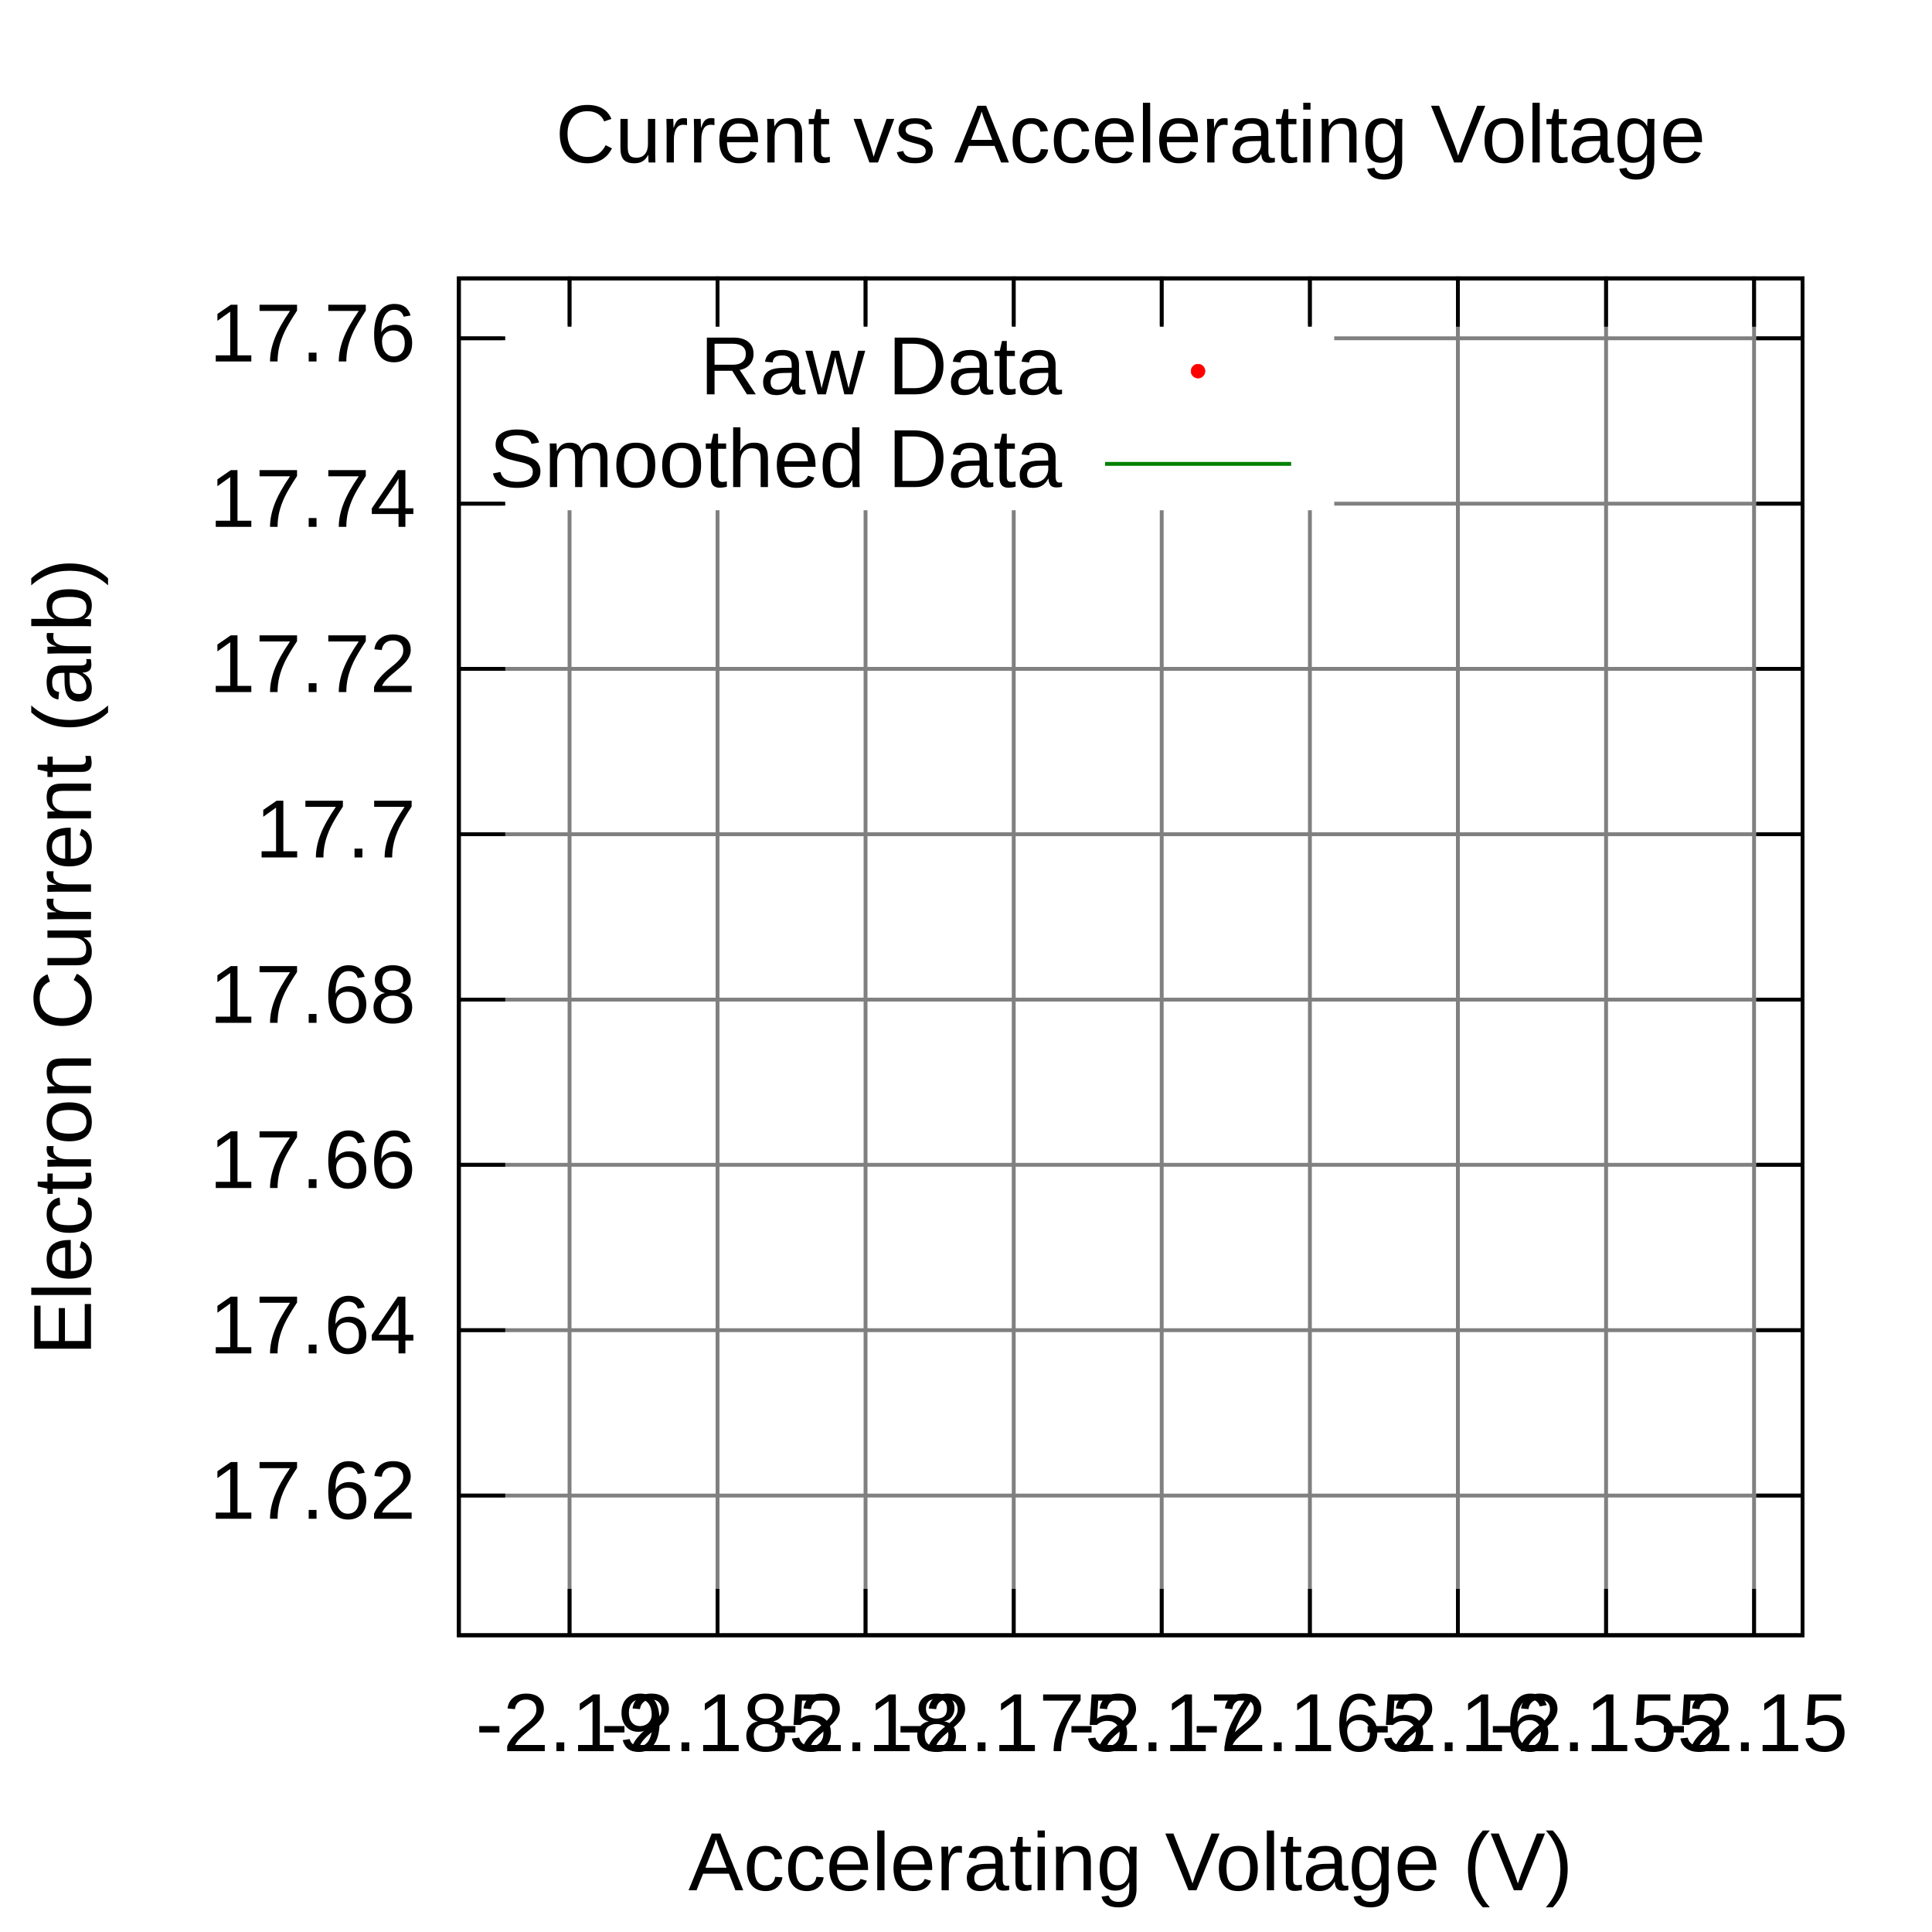
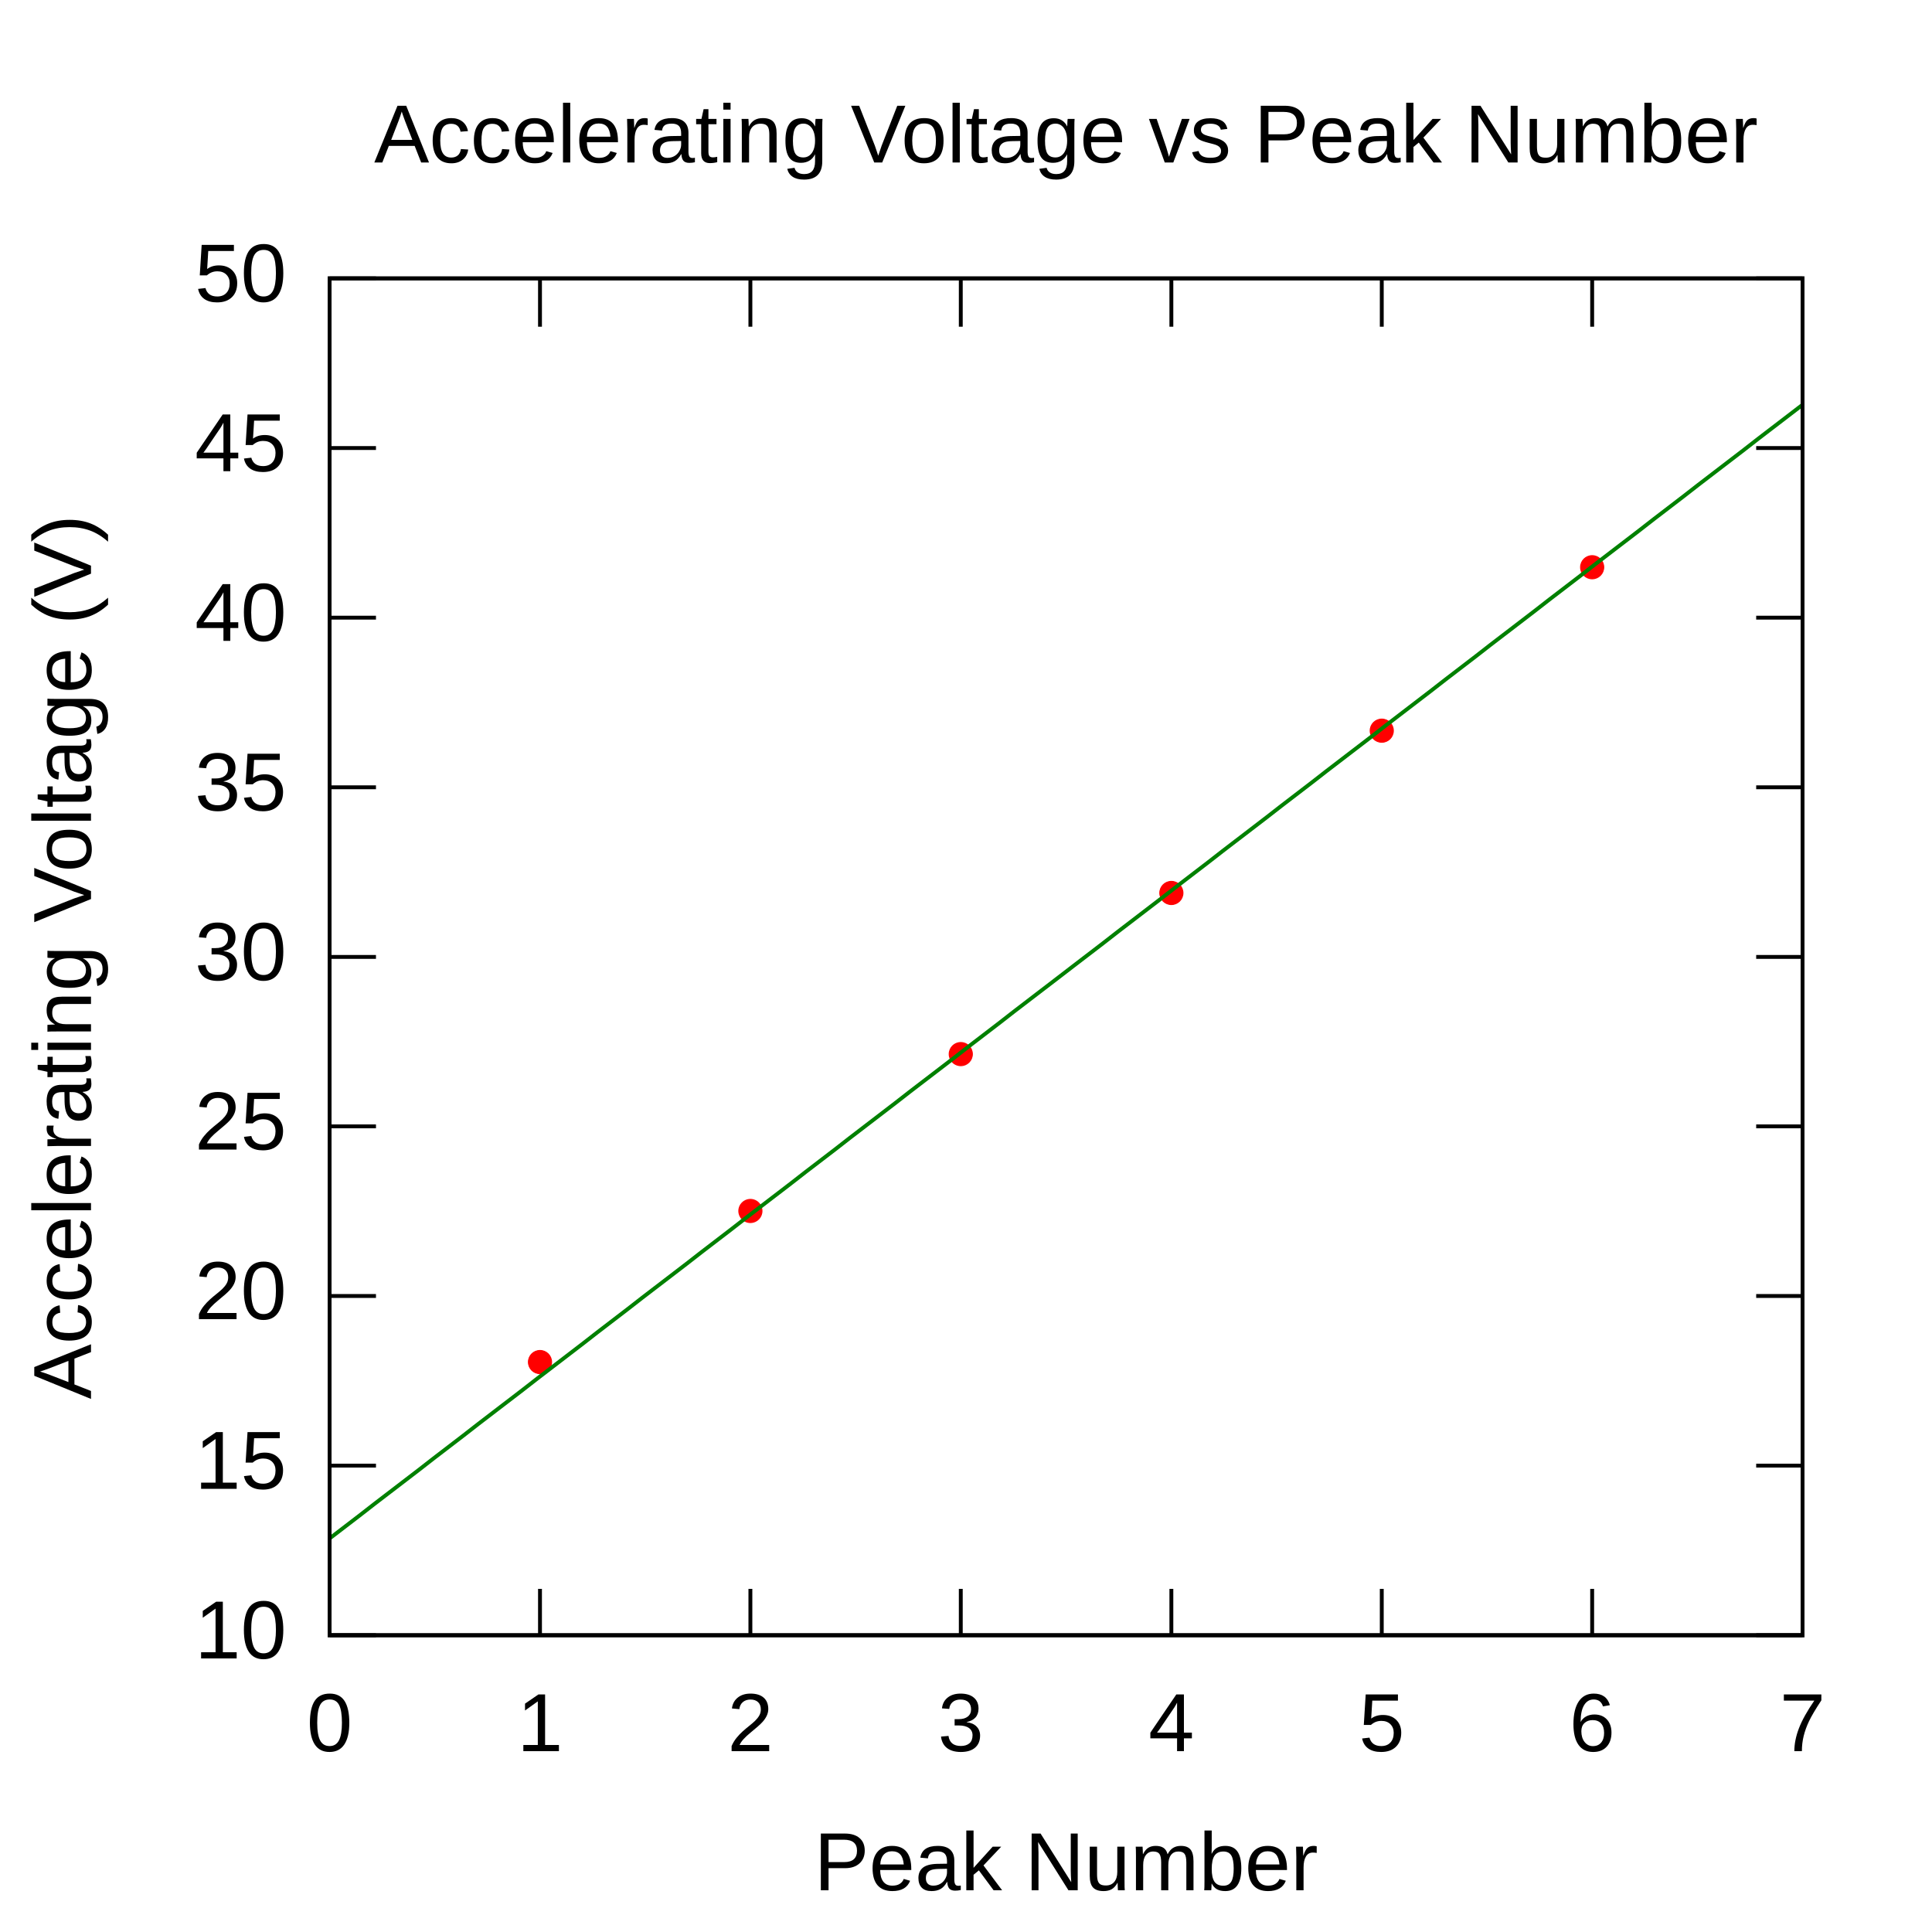
<svg xmlns="http://www.w3.org/2000/svg" xmlns:xlink="http://www.w3.org/1999/xlink" width="1000" height="1000" viewBox="0 0 1000 1000">
  <g id="gnuplot_canvas">
    <rect x="0" y="0" width="1000" height="1000" fill="none" />
    <defs>
      <circle id="gpDot" r="0.5" stroke-width="0.5" />
      <path id="gpPt0" stroke-width="0.083" stroke="currentColor" d="M-1,0 h2 M0,-1 v2" />
      <path id="gpPt1" stroke-width="0.083" stroke="currentColor" d="M-1,-1 L1,1 M1,-1 L-1,1" />
      <path id="gpPt2" stroke-width="0.083" stroke="currentColor" d="M-1,0 L1,0 M0,-1 L0,1 M-1,-1 L1,1 M-1,1 L1,-1" />
      <rect id="gpPt3" stroke-width="0.083" stroke="currentColor" x="-1" y="-1" width="2" height="2" />
      <rect id="gpPt4" stroke-width="0.083" stroke="currentColor" fill="currentColor" x="-1" y="-1" width="2" height="2" />
      <circle id="gpPt5" stroke-width="0.083" stroke="currentColor" cx="0" cy="0" r="1" />
      <use xlink:href="#gpPt5" id="gpPt6" fill="currentColor" stroke="none" />
      <path id="gpPt7" stroke-width="0.083" stroke="currentColor" d="M0,-1.33 L-1.33,0.67 L1.33,0.67 z" />
      <use xlink:href="#gpPt7" id="gpPt8" fill="currentColor" stroke="none" />
      <use xlink:href="#gpPt7" id="gpPt9" stroke="currentColor" transform="rotate(180)" />
      <use xlink:href="#gpPt9" id="gpPt10" fill="currentColor" stroke="none" />
      <use xlink:href="#gpPt3" id="gpPt11" stroke="currentColor" transform="rotate(45)" />
      <use xlink:href="#gpPt11" id="gpPt12" fill="currentColor" stroke="none" />
    </defs>
    <g style="fill:none; color:white; stroke:currentColor; stroke-width:2.00; stroke-linecap:butt; stroke-linejoin:miter">
</g>
    <g style="fill:none; color:black; stroke:currentColor; stroke-width:2.00; stroke-linecap:butt; stroke-linejoin:miter">
- </g>
-     <g style="fill:none; color:gray; stroke:currentColor; stroke-width:2.00; stroke-linecap:butt; stroke-linejoin:miter">
-       <path class="gridline" d="M237.5,774.1 L933.0,774.1  h0.01" />
-     </g>
-     <g style="fill:none; color:black; stroke:currentColor; stroke-width:2.00; stroke-linecap:butt; stroke-linejoin:miter">
-       <path d="M237.5,774.1 L261.5,774.1 M933.0,774.1 L909.0,774.1  h0.01" />
-       <g transform="translate(215.2,786.1)" style="stroke:none; fill:black; font-family:Arial; font-size:32.00pt; text-anchor:end">
+       <path d="M170.6,846.4 L194.6,846.4 M933.0,846.4 L909.0,846.4  h0.01" />
+       <g transform="translate(148.3,858.4)" style="stroke:none; fill:black; font-family:Arial; font-size:32.00pt; text-anchor:end">
        <text>
-           <tspan> 17.62</tspan>
+           <tspan> 10</tspan>
        </text>
      </g>
-     </g>
-     <g style="fill:none; color:gray; stroke:currentColor; stroke-width:2.00; stroke-linecap:butt; stroke-linejoin:miter">
-       <path class="gridline" d="M237.5,688.5 L933.0,688.5  h0.01" />
-     </g>
-     <g style="fill:none; color:black; stroke:currentColor; stroke-width:2.00; stroke-linecap:butt; stroke-linejoin:miter">
-       <path d="M237.5,688.5 L261.5,688.5 M933.0,688.5 L909.0,688.5  h0.01" />
-       <g transform="translate(215.2,700.5)" style="stroke:none; fill:black; font-family:Arial; font-size:32.00pt; text-anchor:end">
+       <path d="M170.6,758.6 L194.6,758.6 M933.0,758.6 L909.0,758.6  h0.01" />
+       <g transform="translate(148.3,770.6)" style="stroke:none; fill:black; font-family:Arial; font-size:32.00pt; text-anchor:end">
        <text>
-           <tspan> 17.64</tspan>
+           <tspan> 15</tspan>
        </text>
      </g>
-     </g>
-     <g style="fill:none; color:gray; stroke:currentColor; stroke-width:2.00; stroke-linecap:butt; stroke-linejoin:miter">
-       <path class="gridline" d="M237.5,602.9 L933.0,602.9  h0.01" />
-     </g>
-     <g style="fill:none; color:black; stroke:currentColor; stroke-width:2.00; stroke-linecap:butt; stroke-linejoin:miter">
-       <path d="M237.5,602.9 L261.5,602.9 M933.0,602.9 L909.0,602.9  h0.01" />
-       <g transform="translate(215.2,614.9)" style="stroke:none; fill:black; font-family:Arial; font-size:32.00pt; text-anchor:end">
+       <path d="M170.6,670.8 L194.6,670.8 M933.0,670.8 L909.0,670.8  h0.01" />
+       <g transform="translate(148.3,682.8)" style="stroke:none; fill:black; font-family:Arial; font-size:32.00pt; text-anchor:end">
        <text>
-           <tspan> 17.66</tspan>
+           <tspan> 20</tspan>
        </text>
      </g>
-     </g>
-     <g style="fill:none; color:gray; stroke:currentColor; stroke-width:2.00; stroke-linecap:butt; stroke-linejoin:miter">
-       <path class="gridline" d="M237.5,517.4 L933.0,517.4  h0.01" />
-     </g>
-     <g style="fill:none; color:black; stroke:currentColor; stroke-width:2.00; stroke-linecap:butt; stroke-linejoin:miter">
-       <path d="M237.5,517.4 L261.5,517.4 M933.0,517.4 L909.0,517.4  h0.01" />
-       <g transform="translate(215.2,529.4)" style="stroke:none; fill:black; font-family:Arial; font-size:32.00pt; text-anchor:end">
+       <path d="M170.6,583.0 L194.6,583.0 M933.0,583.0 L909.0,583.0  h0.01" />
+       <g transform="translate(148.3,595.0)" style="stroke:none; fill:black; font-family:Arial; font-size:32.00pt; text-anchor:end">
        <text>
-           <tspan> 17.68</tspan>
+           <tspan> 25</tspan>
        </text>
      </g>
-     </g>
-     <g style="fill:none; color:gray; stroke:currentColor; stroke-width:2.00; stroke-linecap:butt; stroke-linejoin:miter">
-       <path class="gridline" d="M237.5,431.8 L933.0,431.8  h0.01" />
-     </g>
-     <g style="fill:none; color:black; stroke:currentColor; stroke-width:2.00; stroke-linecap:butt; stroke-linejoin:miter">
-       <path d="M237.5,431.8 L261.5,431.8 M933.0,431.8 L909.0,431.8  h0.01" />
-       <g transform="translate(215.2,443.8)" style="stroke:none; fill:black; font-family:Arial; font-size:32.00pt; text-anchor:end">
+       <path d="M170.6,495.3 L194.6,495.3 M933.0,495.3 L909.0,495.3  h0.01" />
+       <g transform="translate(148.3,507.3)" style="stroke:none; fill:black; font-family:Arial; font-size:32.00pt; text-anchor:end">
        <text>
-           <tspan> 17.7</tspan>
+           <tspan> 30</tspan>
        </text>
      </g>
-     </g>
-     <g style="fill:none; color:gray; stroke:currentColor; stroke-width:2.00; stroke-linecap:butt; stroke-linejoin:miter">
-       <path class="gridline" d="M237.5,346.2 L933.0,346.2  h0.01" />
-     </g>
-     <g style="fill:none; color:black; stroke:currentColor; stroke-width:2.00; stroke-linecap:butt; stroke-linejoin:miter">
-       <path d="M237.5,346.2 L261.5,346.2 M933.0,346.2 L909.0,346.2  h0.01" />
-       <g transform="translate(215.2,358.2)" style="stroke:none; fill:black; font-family:Arial; font-size:32.00pt; text-anchor:end">
+       <path d="M170.6,407.5 L194.6,407.5 M933.0,407.5 L909.0,407.5  h0.01" />
+       <g transform="translate(148.3,419.5)" style="stroke:none; fill:black; font-family:Arial; font-size:32.00pt; text-anchor:end">
        <text>
-           <tspan> 17.72</tspan>
+           <tspan> 35</tspan>
        </text>
      </g>
-     </g>
-     <g style="fill:none; color:gray; stroke:currentColor; stroke-width:2.00; stroke-linecap:butt; stroke-linejoin:miter">
-       <path class="gridline" d="M237.5,260.7 L259.8,260.7 M690.6,260.7 L933.0,260.7  h0.01" />
-     </g>
-     <g style="fill:none; color:black; stroke:currentColor; stroke-width:2.00; stroke-linecap:butt; stroke-linejoin:miter">
-       <path d="M237.5,260.7 L261.5,260.7 M933.0,260.7 L909.0,260.7  h0.01" />
-       <g transform="translate(215.2,272.7)" style="stroke:none; fill:black; font-family:Arial; font-size:32.00pt; text-anchor:end">
+       <path d="M170.6,319.7 L194.6,319.7 M933.0,319.7 L909.0,319.7  h0.01" />
+       <g transform="translate(148.3,331.7)" style="stroke:none; fill:black; font-family:Arial; font-size:32.00pt; text-anchor:end">
        <text>
-           <tspan> 17.74</tspan>
+           <tspan> 40</tspan>
        </text>
      </g>
-     </g>
-     <g style="fill:none; color:gray; stroke:currentColor; stroke-width:2.00; stroke-linecap:butt; stroke-linejoin:miter">
-       <path class="gridline" d="M237.5,175.1 L259.8,175.1 M690.6,175.1 L933.0,175.1  h0.01" />
-     </g>
-     <g style="fill:none; color:black; stroke:currentColor; stroke-width:2.00; stroke-linecap:butt; stroke-linejoin:miter">
-       <path d="M237.5,175.1 L261.5,175.1 M933.0,175.1 L909.0,175.1  h0.01" />
-       <g transform="translate(215.2,187.1)" style="stroke:none; fill:black; font-family:Arial; font-size:32.00pt; text-anchor:end">
+       <path d="M170.6,231.9 L194.6,231.9 M933.0,231.9 L909.0,231.9  h0.01" />
+       <g transform="translate(148.3,243.9)" style="stroke:none; fill:black; font-family:Arial; font-size:32.00pt; text-anchor:end">
        <text>
-           <tspan> 17.76</tspan>
+           <tspan> 45</tspan>
        </text>
      </g>
-     </g>
-     <g style="fill:none; color:gray; stroke:currentColor; stroke-width:2.00; stroke-linecap:butt; stroke-linejoin:miter">
-       <path class="gridline" d="M294.8,846.4 L294.8,264.1 M294.8,168.1 L294.8,144.1  h0.01" />
-     </g>
-     <g style="fill:none; color:black; stroke:currentColor; stroke-width:2.00; stroke-linecap:butt; stroke-linejoin:miter">
-       <path d="M294.8,846.4 L294.8,822.4 M294.8,144.1 L294.8,168.1  h0.01" />
-       <g transform="translate(294.8,906.4)" style="stroke:none; fill:black; font-family:Arial; font-size:32.00pt; text-anchor:middle">
+       <path d="M170.6,144.1 L194.6,144.1 M933.0,144.1 L909.0,144.1  h0.01" />
+       <g transform="translate(148.3,156.1)" style="stroke:none; fill:black; font-family:Arial; font-size:32.00pt; text-anchor:end">
        <text>
-           <tspan>-2.19</tspan>
+           <tspan> 50</tspan>
        </text>
      </g>
-     </g>
-     <g style="fill:none; color:gray; stroke:currentColor; stroke-width:2.00; stroke-linecap:butt; stroke-linejoin:miter">
-       <path class="gridline" d="M371.4,846.4 L371.4,264.1 M371.4,168.1 L371.4,144.1  h0.01" />
-     </g>
-     <g style="fill:none; color:black; stroke:currentColor; stroke-width:2.00; stroke-linecap:butt; stroke-linejoin:miter">
-       <path d="M371.4,846.4 L371.4,822.4 M371.4,144.1 L371.4,168.1  h0.01" />
-       <g transform="translate(371.4,906.4)" style="stroke:none; fill:black; font-family:Arial; font-size:32.00pt; text-anchor:middle">
+       <path d="M170.6,846.4 L170.6,822.4 M170.6,144.1 L170.6,168.1  h0.01" />
+       <g transform="translate(170.6,906.4)" style="stroke:none; fill:black; font-family:Arial; font-size:32.00pt; text-anchor:middle">
        <text>
-           <tspan>-2.185</tspan>
+           <tspan> 0</tspan>
        </text>
      </g>
-     </g>
-     <g style="fill:none; color:gray; stroke:currentColor; stroke-width:2.00; stroke-linecap:butt; stroke-linejoin:miter">
-       <path class="gridline" d="M448.0,846.4 L448.0,264.1 M448.0,168.1 L448.0,144.1  h0.01" />
-     </g>
-     <g style="fill:none; color:black; stroke:currentColor; stroke-width:2.00; stroke-linecap:butt; stroke-linejoin:miter">
-       <path d="M448.0,846.4 L448.0,822.4 M448.0,144.1 L448.0,168.1  h0.01" />
-       <g transform="translate(448.0,906.4)" style="stroke:none; fill:black; font-family:Arial; font-size:32.00pt; text-anchor:middle">
+       <path d="M279.5,846.4 L279.5,822.4 M279.5,144.1 L279.5,168.1  h0.01" />
+       <g transform="translate(279.5,906.4)" style="stroke:none; fill:black; font-family:Arial; font-size:32.00pt; text-anchor:middle">
        <text>
-           <tspan>-2.18</tspan>
+           <tspan> 1</tspan>
        </text>
      </g>
-     </g>
-     <g style="fill:none; color:gray; stroke:currentColor; stroke-width:2.00; stroke-linecap:butt; stroke-linejoin:miter">
-       <path class="gridline" d="M524.7,846.4 L524.7,264.1 M524.7,168.1 L524.7,144.1  h0.01" />
-     </g>
-     <g style="fill:none; color:black; stroke:currentColor; stroke-width:2.00; stroke-linecap:butt; stroke-linejoin:miter">
-       <path d="M524.7,846.4 L524.7,822.4 M524.7,144.1 L524.7,168.1  h0.01" />
-       <g transform="translate(524.7,906.4)" style="stroke:none; fill:black; font-family:Arial; font-size:32.00pt; text-anchor:middle">
+       <path d="M388.4,846.4 L388.4,822.4 M388.4,144.1 L388.4,168.1  h0.01" />
+       <g transform="translate(388.4,906.4)" style="stroke:none; fill:black; font-family:Arial; font-size:32.00pt; text-anchor:middle">
        <text>
-           <tspan>-2.175</tspan>
+           <tspan> 2</tspan>
        </text>
      </g>
-     </g>
-     <g style="fill:none; color:gray; stroke:currentColor; stroke-width:2.00; stroke-linecap:butt; stroke-linejoin:miter">
-       <path class="gridline" d="M601.3,846.4 L601.3,264.1 M601.3,168.1 L601.3,144.1  h0.01" />
-     </g>
-     <g style="fill:none; color:black; stroke:currentColor; stroke-width:2.00; stroke-linecap:butt; stroke-linejoin:miter">
-       <path d="M601.3,846.4 L601.3,822.4 M601.3,144.1 L601.3,168.1  h0.01" />
-       <g transform="translate(601.3,906.4)" style="stroke:none; fill:black; font-family:Arial; font-size:32.00pt; text-anchor:middle">
+       <path d="M497.3,846.4 L497.3,822.4 M497.3,144.1 L497.3,168.1  h0.01" />
+       <g transform="translate(497.3,906.4)" style="stroke:none; fill:black; font-family:Arial; font-size:32.00pt; text-anchor:middle">
        <text>
-           <tspan>-2.17</tspan>
+           <tspan> 3</tspan>
        </text>
      </g>
-     </g>
-     <g style="fill:none; color:gray; stroke:currentColor; stroke-width:2.00; stroke-linecap:butt; stroke-linejoin:miter">
-       <path class="gridline" d="M678.0,846.4 L678.0,264.1 M678.0,168.1 L678.0,144.1  h0.01" />
-     </g>
-     <g style="fill:none; color:black; stroke:currentColor; stroke-width:2.00; stroke-linecap:butt; stroke-linejoin:miter">
-       <path d="M678.0,846.4 L678.0,822.4 M678.0,144.1 L678.0,168.1  h0.01" />
-       <g transform="translate(678.0,906.4)" style="stroke:none; fill:black; font-family:Arial; font-size:32.00pt; text-anchor:middle">
+       <path d="M606.3,846.4 L606.3,822.4 M606.3,144.1 L606.3,168.1  h0.01" />
+       <g transform="translate(606.3,906.4)" style="stroke:none; fill:black; font-family:Arial; font-size:32.00pt; text-anchor:middle">
        <text>
-           <tspan>-2.165</tspan>
+           <tspan> 4</tspan>
        </text>
      </g>
-     </g>
-     <g style="fill:none; color:gray; stroke:currentColor; stroke-width:2.00; stroke-linecap:butt; stroke-linejoin:miter">
-       <path class="gridline" d="M754.6,846.4 L754.6,144.1  h0.01" />
-     </g>
-     <g style="fill:none; color:black; stroke:currentColor; stroke-width:2.00; stroke-linecap:butt; stroke-linejoin:miter">
-       <path d="M754.6,846.4 L754.6,822.4 M754.6,144.1 L754.6,168.1  h0.01" />
-       <g transform="translate(754.6,906.4)" style="stroke:none; fill:black; font-family:Arial; font-size:32.00pt; text-anchor:middle">
+       <path d="M715.2,846.4 L715.2,822.4 M715.2,144.1 L715.2,168.1  h0.01" />
+       <g transform="translate(715.2,906.4)" style="stroke:none; fill:black; font-family:Arial; font-size:32.00pt; text-anchor:middle">
        <text>
-           <tspan>-2.16</tspan>
+           <tspan> 5</tspan>
        </text>
      </g>
-     </g>
-     <g style="fill:none; color:gray; stroke:currentColor; stroke-width:2.00; stroke-linecap:butt; stroke-linejoin:miter">
-       <path class="gridline" d="M831.3,846.4 L831.3,144.1  h0.01" />
-     </g>
-     <g style="fill:none; color:black; stroke:currentColor; stroke-width:2.00; stroke-linecap:butt; stroke-linejoin:miter">
-       <path d="M831.3,846.4 L831.3,822.4 M831.3,144.1 L831.3,168.1  h0.01" />
-       <g transform="translate(831.3,906.4)" style="stroke:none; fill:black; font-family:Arial; font-size:32.00pt; text-anchor:middle">
+       <path d="M824.1,846.4 L824.1,822.4 M824.1,144.1 L824.1,168.1  h0.01" />
+       <g transform="translate(824.1,906.4)" style="stroke:none; fill:black; font-family:Arial; font-size:32.00pt; text-anchor:middle">
        <text>
-           <tspan>-2.155</tspan>
+           <tspan> 6</tspan>
        </text>
      </g>
-     </g>
-     <g style="fill:none; color:gray; stroke:currentColor; stroke-width:2.00; stroke-linecap:butt; stroke-linejoin:miter">
-       <path class="gridline" d="M907.9,846.4 L907.9,144.1  h0.01" />
-     </g>
-     <g style="fill:none; color:black; stroke:currentColor; stroke-width:2.00; stroke-linecap:butt; stroke-linejoin:miter">
-       <path d="M907.9,846.4 L907.9,822.4 M907.9,144.1 L907.9,168.1  h0.01" />
-       <g transform="translate(907.9,906.4)" style="stroke:none; fill:black; font-family:Arial; font-size:32.00pt; text-anchor:middle">
+       <path d="M933.0,846.4 L933.0,822.4 M933.0,144.1 L933.0,168.1  h0.01" />
+       <g transform="translate(933.0,906.4)" style="stroke:none; fill:black; font-family:Arial; font-size:32.00pt; text-anchor:middle">
        <text>
-           <tspan>-2.15</tspan>
+           <tspan> 7</tspan>
        </text>
      </g>
-       <path d="M237.5,144.1 L237.5,846.4 L933.0,846.4 L933.0,144.1 L237.5,144.1 Z  h0.01" />
+       <path d="M170.6,144.1 L170.6,846.4 L933.0,846.4 L933.0,144.1 L170.6,144.1 Z  h0.01" />
      <g transform="translate(47.1,495.3) rotate(270)" style="stroke:none; fill:black; font-family:Arial; font-size:32.00pt; text-anchor:middle">
-         <text>
-           <tspan>Electron Current (arb)</tspan>
-         </text>
-       </g>
-       <g transform="translate(585.2,978.4)" style="stroke:none; fill:black; font-family:Arial; font-size:32.00pt; text-anchor:middle">
        <text>
          <tspan>Accelerating Voltage (V)</tspan>
        </text>
      </g>
-       <g transform="translate(585.2,84.1)" style="stroke:none; fill:black; font-family:Arial; font-size:32.00pt; text-anchor:middle">
+       <g transform="translate(551.8,978.4)" style="stroke:none; fill:black; font-family:Arial; font-size:32.00pt; text-anchor:middle">
        <text>
-           <tspan>Current vs Accelerating Voltage</tspan>
+           <tspan>Peak Number</tspan>
+         </text>
+       </g>
+       <g transform="translate(551.8,84.1)" style="stroke:none; fill:black; font-family:Arial; font-size:32.00pt; text-anchor:middle">
+         <text>
+           <tspan>Accelerating Voltage vs Peak Number</tspan>
        </text>
      </g>
    </g>
    <g id="gnuplot_plot_1">
      <g style="fill:none; color:red; stroke:currentColor; stroke-width:2.00; stroke-linecap:butt; stroke-linejoin:miter">
-         <g transform="translate(549.7,204.1)" style="stroke:none; fill:black; font-family:Arial; font-size:32.00pt; text-anchor:end">
-           <text>
-             <tspan>Raw Data</tspan>
-           </text>
-         </g>
-         <use xlink:href="#gpPt6" transform="translate(620.1,192.1) scale(3.60)" />
+         <use xlink:href="#gpPt6" transform="translate(279.5,705.0) scale(6.00)" />
+         <use xlink:href="#gpPt6" transform="translate(388.4,626.8) scale(6.00)" />
+         <use xlink:href="#gpPt6" transform="translate(497.3,545.6) scale(6.00)" />
+         <use xlink:href="#gpPt6" transform="translate(606.3,462.2) scale(6.00)" />
+         <use xlink:href="#gpPt6" transform="translate(715.2,378.2) scale(6.00)" />
+         <use xlink:href="#gpPt6" transform="translate(824.1,293.6) scale(6.00)" />
      </g>
    </g>
    <g id="gnuplot_plot_2">
      <g style="fill:none; color:green; stroke:currentColor; stroke-width:2.00; stroke-linecap:butt; stroke-linejoin:miter">
-         <g transform="translate(549.7,252.1)" style="stroke:none; fill:black; font-family:Arial; font-size:32.00pt; text-anchor:end">
-           <text>
-             <tspan>Smoothed Data</tspan>
-           </text>
-         </g>
-         <path d="M572.0,240.1 L668.3,240.1  h0.01" />
+         <path d="M170.6,796.3 L178.3,790.4 L186.0,784.5 L193.7,778.5 L201.4,772.6 L209.1,766.7 L216.8,760.8 L224.5,754.8    L232.2,748.9 L239.9,743.0 L247.6,737.0 L255.3,731.1 L263.0,725.2 L270.7,719.3 L278.4,713.3 L286.1,707.4    L293.8,701.5 L301.5,695.6 L309.2,689.6 L316.9,683.7 L324.6,677.8 L332.3,671.8 L340.0,665.9 L347.7,660.0    L355.4,654.1 L363.1,648.1 L370.8,642.2 L378.5,636.3 L386.2,630.3 L393.9,624.4 L401.6,618.5 L409.3,612.6    L417.0,606.6 L424.7,600.7 L432.4,594.8 L440.1,588.8 L447.8,582.9 L455.5,577.0 L463.2,571.1 L470.9,565.1    L478.6,559.2 L486.3,553.3 L494.0,547.4 L501.7,541.4 L509.4,535.5 L517.1,529.6 L524.8,523.6 L532.5,517.7    L540.2,511.8 L547.9,505.9 L555.7,499.9 L563.4,494.0 L571.1,488.1 L578.8,482.1 L586.5,476.2 L594.2,470.3    L601.9,464.4 L609.6,458.4 L617.3,452.5 L625.0,446.6 L632.7,440.6 L640.4,434.7 L648.1,428.8 L655.8,422.9    L663.5,416.9 L671.2,411.0 L678.9,405.1 L686.6,399.1 L694.3,393.2 L702.0,387.3 L709.7,381.4 L717.4,375.4    L725.1,369.5 L732.8,363.6 L740.5,357.7 L748.2,351.7 L755.9,345.8 L763.6,339.9 L771.3,333.9 L779.0,328.0    L786.7,322.1 L794.4,316.2 L802.1,310.2 L809.8,304.3 L817.5,298.4 L825.2,292.4 L832.9,286.5 L840.6,280.6    L848.3,274.7 L856.0,268.7 L863.7,262.8 L871.4,256.9 L879.1,250.9 L886.8,245.0 L894.5,239.1 L902.2,233.2    L909.9,227.2 L917.6,221.3 L925.3,215.4 L933.0,209.5  h0.01" />
      </g>
    </g>
    <g style="fill:none; color:black; stroke:currentColor; stroke-width:2.00; stroke-linecap:butt; stroke-linejoin:miter">
-       <path d="M237.5,144.1 L237.5,846.4 L933.0,846.4 L933.0,144.1 L237.5,144.1 Z  h0.01" />
+       <path d="M170.6,144.1 L170.6,846.4 L933.0,846.4 L933.0,144.1 L170.6,144.1 Z  h0.01" />
    </g>
  </g>
</svg>
